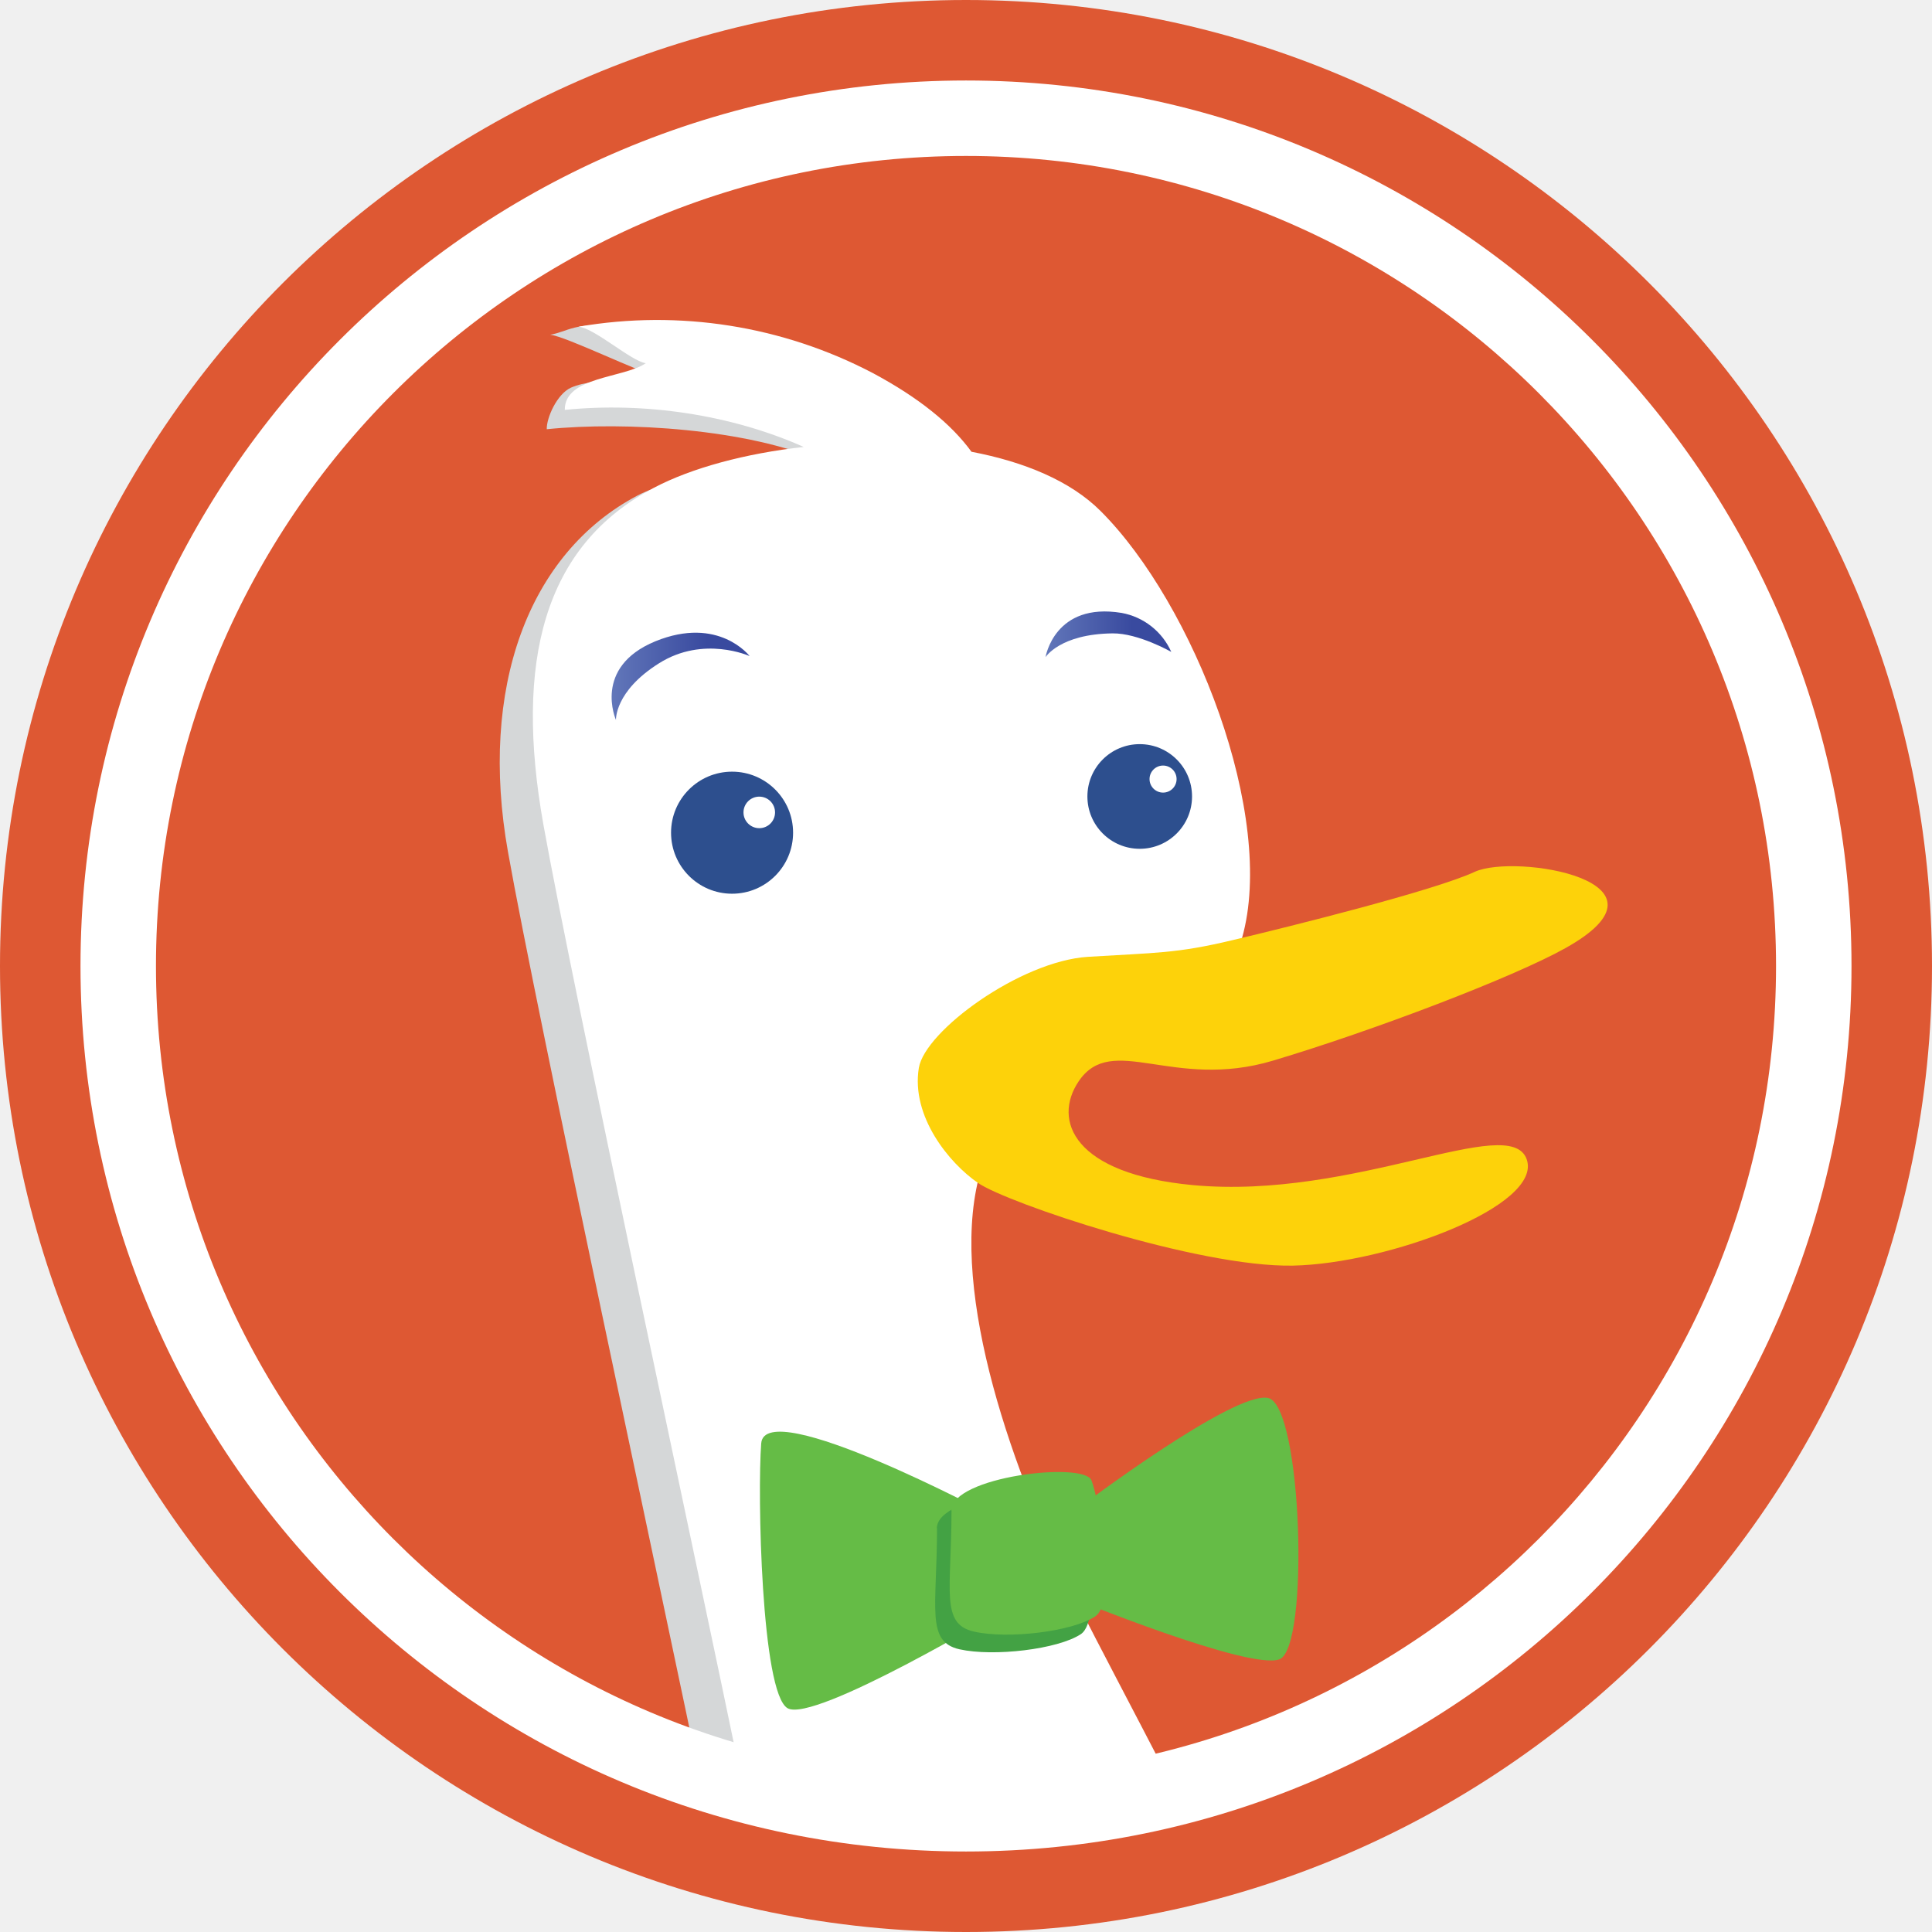
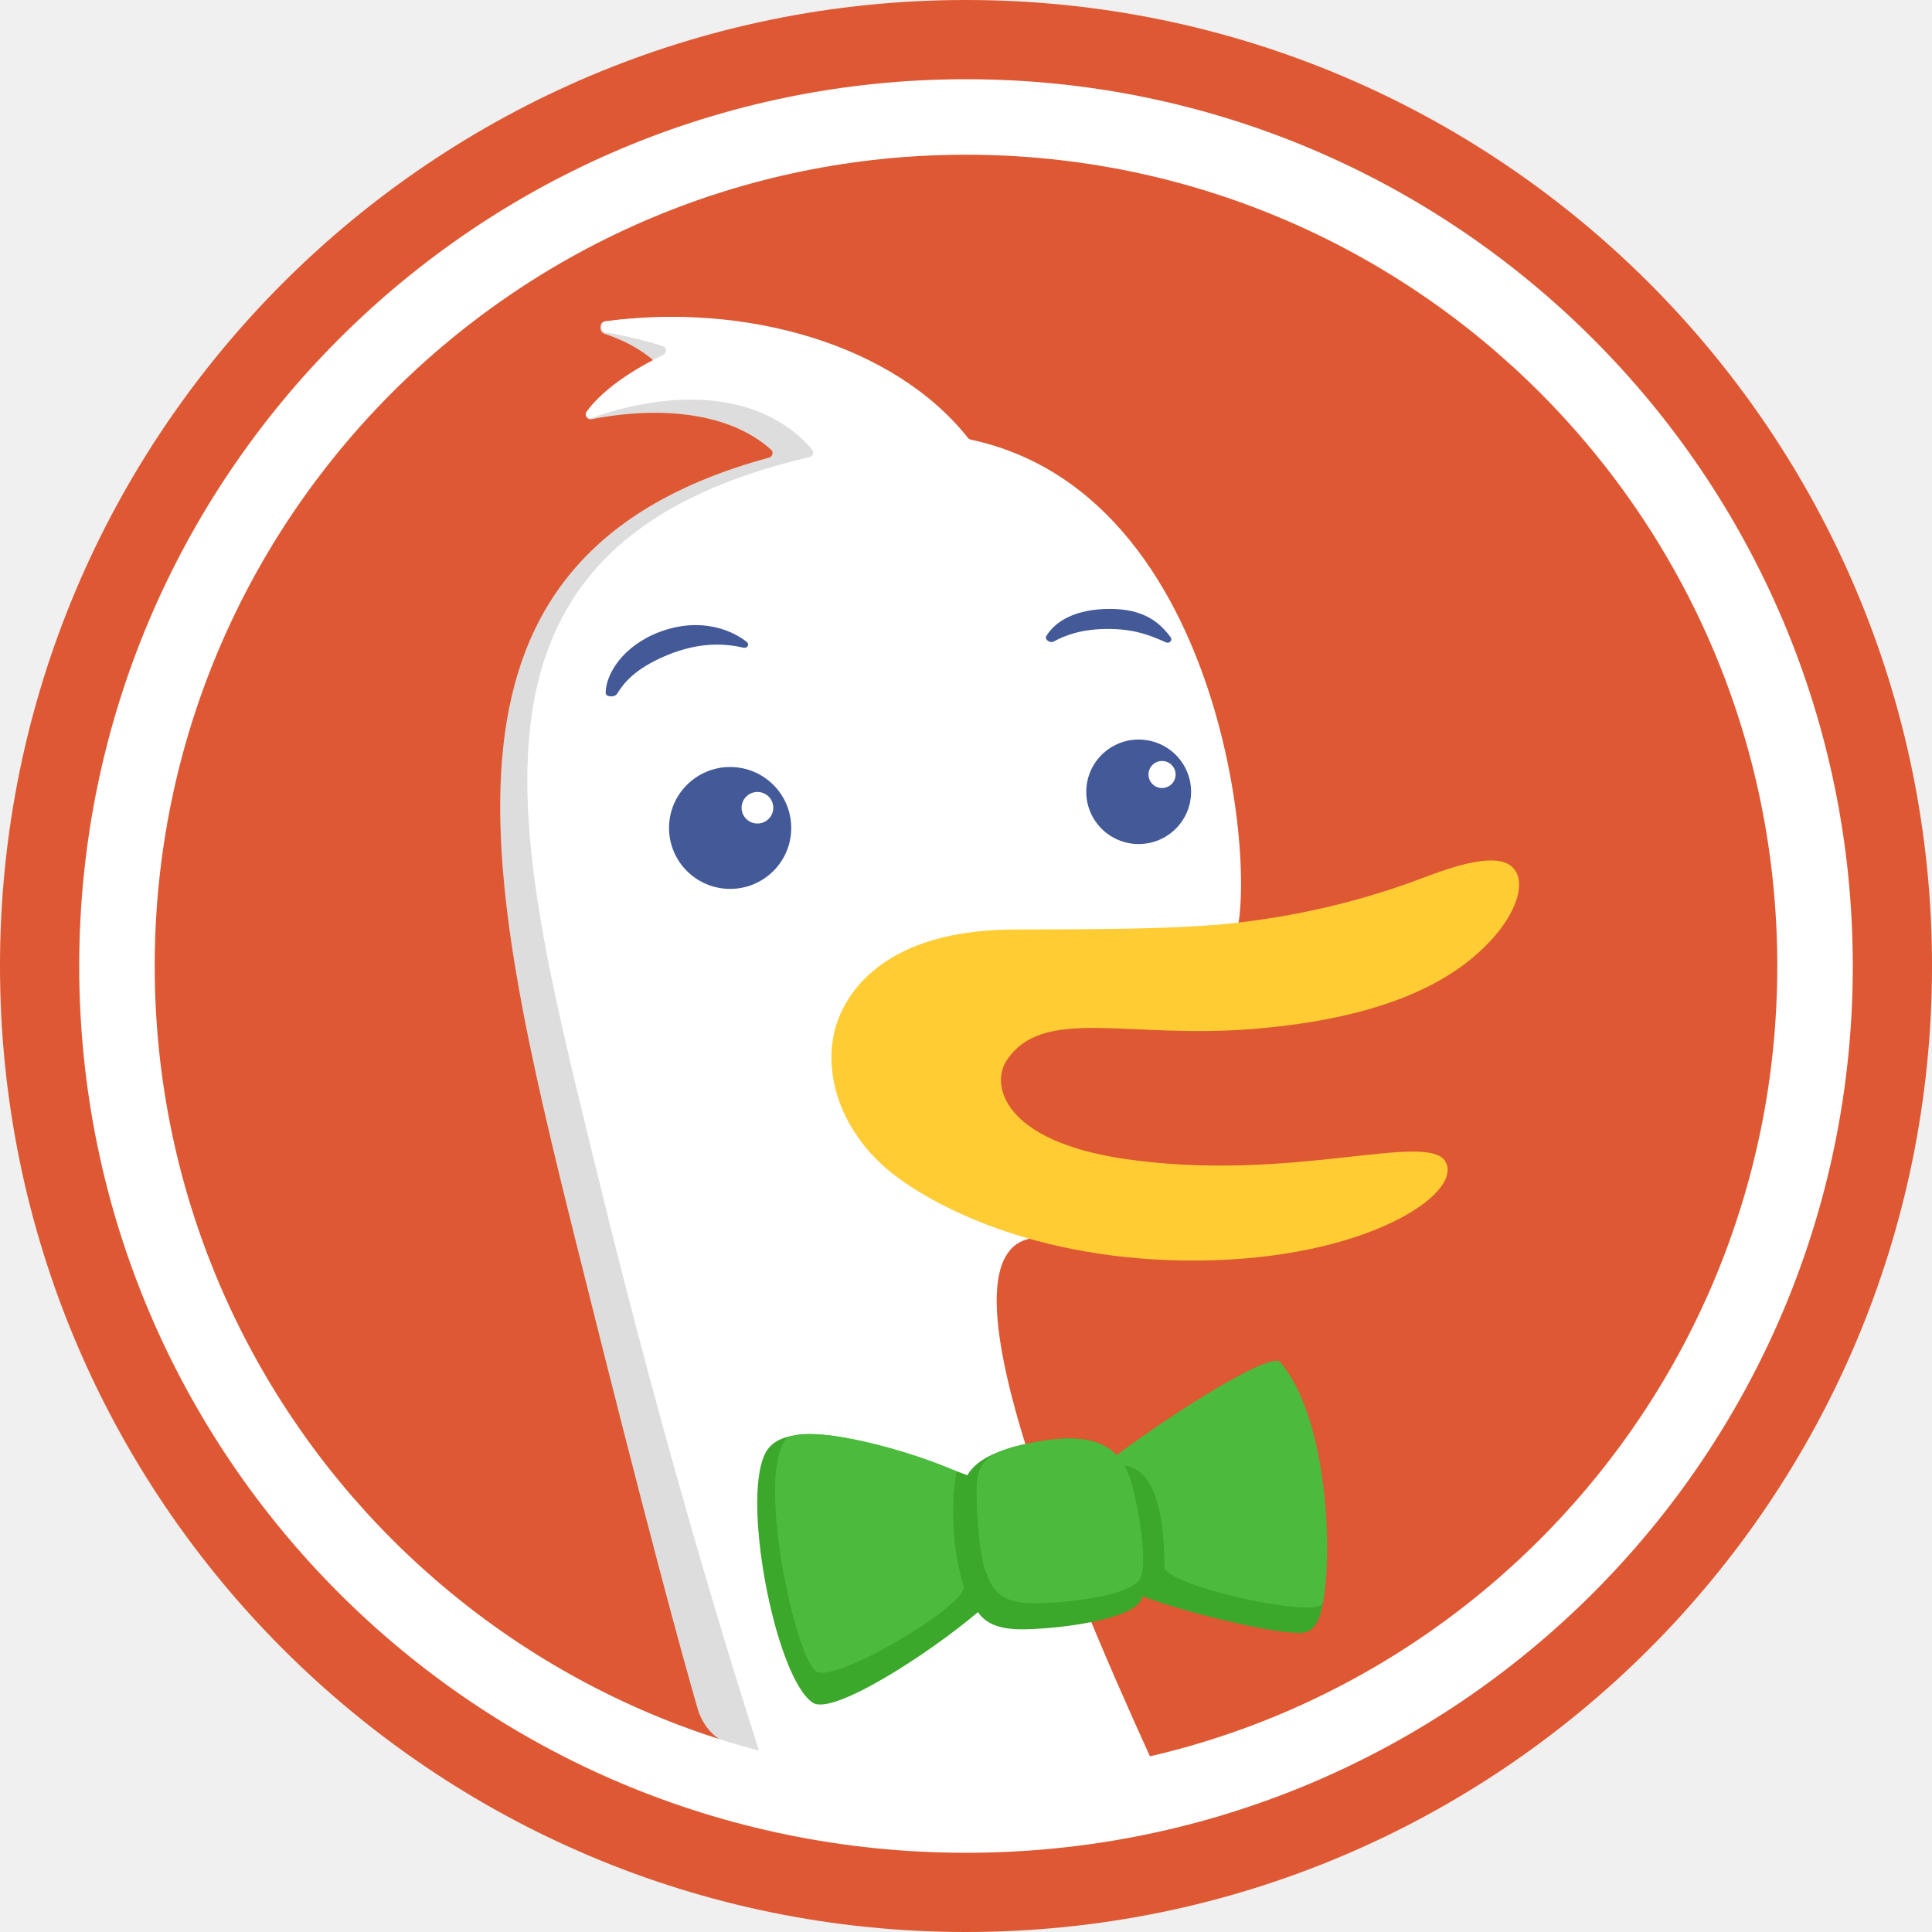
- <svg xmlns="http://www.w3.org/2000/svg" width="24" height="24" viewBox="0 0 128 128" fill="none">
-   <path fill-rule="evenodd" clip-rule="evenodd" d="M64 128C99.346 128 128 99.346 128 64C128 28.654 99.346 0 64 0C28.654 0 0 28.654 0 64C0 99.346 28.654 128 64 128Z" fill="#DE5833" />
-   <mask id="mask0" mask-type="alpha" maskUnits="userSpaceOnUse" x="8" y="8" width="112" height="112">
-     <path fill-rule="evenodd" clip-rule="evenodd" d="M64 119.467C94.633 119.467 119.467 94.633 119.467 64C119.467 33.367 94.633 8.533 64 8.533C33.367 8.533 8.533 33.367 8.533 64C8.533 94.633 33.367 119.467 64 119.467Z" fill="white" />
-   </mask>
-   <g mask="url(#mask0)">
-     <path fill-rule="evenodd" clip-rule="evenodd" d="M75.872 121.131C73.195 115.925 70.635 111.136 69.045 107.968C64.821 99.509 60.576 87.584 62.507 79.893C62.859 78.496 58.528 28.149 55.467 26.528C52.064 24.715 44.672 22.325 40.843 21.685C38.176 21.259 37.568 22.005 36.448 22.176C37.504 22.283 42.528 24.757 43.499 24.896C42.528 25.557 39.659 24.875 37.824 25.685C36.896 26.112 36.203 27.691 36.224 28.437C41.451 27.904 49.621 28.427 54.464 30.571C50.613 31.008 44.768 31.499 42.251 32.821C34.955 36.661 31.733 45.653 33.653 56.427C35.563 67.179 44.021 106.4 46.72 119.499C49.408 132.587 80.331 129.845 75.861 121.131H75.872Z" fill="#D5D7D8" />
-     <path d="M64.832 78.091C62.912 85.781 67.136 97.696 71.371 106.165C72.793 108.995 74.989 113.124 77.351 117.696C71.841 119.061 58.473 120.973 49.077 117.696C46.389 104.629 37.931 65.397 36 54.624C34.08 43.851 36 36.16 43.317 32.32C45.824 30.997 49.408 30.037 53.248 29.611C48.405 27.456 42.667 26.624 37.419 27.157C37.397 24.939 41.312 25.067 42.784 24.064C41.813 23.925 39.403 21.749 38.336 21.643C44.993 20.501 51.841 21.581 57.824 24.715C60.875 26.347 63.029 28.096 64.363 29.931C67.84 30.592 70.912 31.851 72.917 33.856C79.083 40.011 84.587 54.08 82.283 62.165C81.632 64.405 80.149 66.037 78.293 67.392C74.688 70.016 75.328 64.352 66.357 70.219C65.195 70.976 65.195 76.693 64.832 78.091Z" fill="white" />
+ <svg xmlns="http://www.w3.org/2000/svg" width="24" height="24" viewBox="0 0 24 24" fill="none">
+   <path fill-rule="evenodd" clip-rule="evenodd" d="M12 24C18.627 24 24 18.627 24 12C24 5.373 18.627 0 12 0C5.373 0 0 5.373 0 12C0 18.627 5.373 24 12 24Z" fill="#DE5833" />
+   <path fill-rule="evenodd" clip-rule="evenodd" d="M13.688 20.953C13.688 20.859 13.71 20.838 13.412 20.244C12.62 18.658 11.825 16.422 12.187 14.98C12.252 14.718 11.441 5.278 10.867 4.974C10.229 4.634 9.444 4.095 8.726 3.975C8.361 3.916 7.884 3.944 7.51 3.994C7.444 4.003 7.441 4.122 7.504 4.144C7.75 4.227 8.047 4.371 8.223 4.589C8.256 4.631 8.211 4.695 8.158 4.697C7.993 4.704 7.693 4.773 7.297 5.109C7.252 5.148 7.29 5.22 7.348 5.208C8.199 5.04 9.068 5.123 9.58 5.588C9.613 5.619 9.596 5.673 9.552 5.685C5.11 6.892 5.989 10.756 7.172 15.499C8.059 19.056 8.48 20.584 8.666 21.225C8.728 21.44 8.883 21.616 9.097 21.683C10.716 22.196 13.688 22.166 13.688 21.188V20.953Z" fill="#DDDDDD" />
+   <path d="M14.297 21.844C13.758 22.055 12.703 22.148 12.094 22.148C11.2 22.148 9.914 22.008 9.445 21.797C9.156 20.906 8.289 18.144 7.434 14.637C7.406 14.522 7.378 14.408 7.35 14.295L7.349 14.292C6.332 10.137 5.502 6.744 10.055 5.678C10.096 5.669 10.116 5.619 10.089 5.586C9.566 4.967 8.588 4.763 7.351 5.19C7.3 5.208 7.256 5.157 7.287 5.113C7.53 4.779 8.004 4.522 8.238 4.409C8.287 4.386 8.284 4.315 8.232 4.299C8.079 4.251 7.819 4.177 7.525 4.13C7.456 4.119 7.45 4 7.519 3.991C9.273 3.755 11.105 4.281 12.024 5.439C12.033 5.45 12.046 5.458 12.059 5.461C15.425 6.183 15.666 11.505 15.279 11.747C15.202 11.795 14.957 11.767 14.634 11.731C13.324 11.585 10.731 11.294 12.871 15.284C12.892 15.323 12.864 15.375 12.82 15.382C11.613 15.57 13.16 19.352 14.297 21.844Z" fill="white" />
+   <path d="M15.803 17.006C15.546 16.887 14.561 17.594 13.907 18.136C13.77 17.943 13.513 17.802 12.931 17.903C12.422 17.992 12.142 18.114 12.016 18.326C11.213 18.021 9.862 17.552 9.536 18.005C9.179 18.501 9.625 20.848 10.099 21.153C10.346 21.312 11.53 20.551 12.148 20.027C12.247 20.167 12.408 20.247 12.738 20.24C13.237 20.228 14.046 20.112 14.172 19.88C14.18 19.866 14.186 19.849 14.192 19.83C14.827 20.067 15.945 20.319 16.194 20.281C16.845 20.183 16.104 17.145 15.803 17.006Z" fill="#3CA82B" />
+   <path d="M13.967 18.206C13.994 18.254 14.015 18.304 14.034 18.356C14.124 18.609 14.272 19.415 14.161 19.614C14.049 19.813 13.324 19.909 12.877 19.916C12.43 19.924 12.33 19.761 12.239 19.508C12.167 19.305 12.131 18.829 12.132 18.556C12.114 18.151 12.261 18.009 12.945 17.899C13.45 17.817 13.717 17.912 13.872 18.075C14.589 17.539 15.787 16.783 15.904 16.921C16.486 17.61 16.56 19.25 16.434 19.91C16.392 20.126 14.464 19.696 14.464 19.464C14.464 18.498 14.213 18.233 13.967 18.206Z" fill="#4CBA3C" />
+   <path d="M9.743 17.904C9.901 17.654 11.181 17.965 11.884 18.278C11.884 18.278 11.74 18.932 11.97 19.703C12.037 19.929 10.352 20.933 10.133 20.76C9.878 20.561 9.411 18.429 9.743 17.904Z" fill="#4CBA3C" />
+   <path fill-rule="evenodd" clip-rule="evenodd" d="M10.363 12.826C10.466 12.376 10.949 11.527 12.673 11.547C13.545 11.543 14.627 11.547 15.345 11.465C16.412 11.344 17.203 11.086 17.731 10.885C18.477 10.6 18.742 10.664 18.835 10.834C18.937 11.021 18.817 11.344 18.556 11.642C18.058 12.21 17.163 12.65 15.581 12.781C14 12.912 12.952 12.488 12.502 13.178C12.307 13.476 12.457 14.178 13.987 14.399C16.053 14.697 17.75 14.04 17.96 14.437C18.169 14.834 16.962 15.642 14.892 15.659C12.822 15.676 11.529 14.934 11.071 14.566C10.489 14.098 10.229 13.416 10.363 12.826Z" fill="#FFCC33" />
+   <g opacity="0.8">
+     <path d="M12.999 7.899C13.114 7.71 13.37 7.564 13.789 7.564C14.208 7.564 14.405 7.731 14.542 7.916C14.569 7.954 14.527 7.999 14.484 7.98C14.474 7.976 14.463 7.971 14.453 7.966C14.3 7.9 14.111 7.817 13.789 7.813C13.444 7.808 13.227 7.894 13.09 7.969C13.044 7.994 12.971 7.944 12.999 7.899Z" fill="#14307E" />
+     <path d="M8.282 8.141C8.689 7.971 9.009 7.993 9.235 8.046C9.282 8.057 9.315 8.006 9.277 7.975C9.102 7.834 8.709 7.658 8.197 7.849C7.74 8.02 7.525 8.373 7.524 8.606C7.523 8.661 7.636 8.666 7.665 8.619C7.744 8.494 7.875 8.311 8.282 8.141Z" fill="#14307E" />
+     <path fill-rule="evenodd" clip-rule="evenodd" d="M14.145 10.485C13.785 10.485 13.494 10.194 13.494 9.836C13.494 9.478 13.785 9.187 14.145 9.187C14.505 9.187 14.796 9.478 14.796 9.836C14.796 10.194 14.505 10.485 14.145 10.485ZM14.604 9.621C14.604 9.528 14.528 9.453 14.435 9.453C14.342 9.453 14.267 9.528 14.267 9.621C14.267 9.714 14.342 9.789 14.435 9.789C14.529 9.789 14.604 9.714 14.604 9.621Z" fill="#14307E" />
+     <path fill-rule="evenodd" clip-rule="evenodd" d="M9.829 10.285C9.829 10.703 9.49 11.042 9.07 11.042C8.651 11.042 8.311 10.703 8.311 10.285C8.311 9.867 8.651 9.528 9.07 9.528C9.489 9.528 9.829 9.867 9.829 10.285ZM9.606 10.034C9.606 9.926 9.518 9.838 9.409 9.838C9.301 9.838 9.213 9.925 9.212 10.034C9.212 10.142 9.3 10.23 9.409 10.23C9.518 10.23 9.606 10.142 9.606 10.034Z" fill="#14307E" />
  </g>
-   <path fill-rule="evenodd" clip-rule="evenodd" d="M48.501 59.211C50.734 59.211 52.544 57.401 52.544 55.168C52.544 52.935 50.734 51.125 48.501 51.125C46.269 51.125 44.459 52.935 44.459 55.168C44.459 57.401 46.269 59.211 48.501 59.211Z" fill="#2D4F8E" />
-   <path fill-rule="evenodd" clip-rule="evenodd" d="M50.304 54.869C50.881 54.869 51.349 54.401 51.349 53.824C51.349 53.247 50.881 52.779 50.304 52.779C49.727 52.779 49.258 53.247 49.258 53.824C49.258 54.401 49.727 54.869 50.304 54.869Z" fill="white" />
-   <path fill-rule="evenodd" clip-rule="evenodd" d="M75.509 56.235C77.424 56.235 78.976 54.682 78.976 52.768C78.976 50.853 77.424 49.301 75.509 49.301C73.595 49.301 72.043 50.853 72.043 52.768C72.043 54.682 73.595 56.235 75.509 56.235Z" fill="#2D4F8E" />
-   <path fill-rule="evenodd" clip-rule="evenodd" d="M77.056 52.512C77.551 52.512 77.952 52.111 77.952 51.616C77.952 51.121 77.551 50.72 77.056 50.72C76.561 50.72 76.16 51.121 76.16 51.616C76.16 52.111 76.561 52.512 77.056 52.512Z" fill="white" />
-   <path fill-rule="evenodd" clip-rule="evenodd" d="M49.664 43.467C49.664 43.467 46.613 42.08 43.658 43.947C40.704 45.803 40.81 47.701 40.81 47.701C40.81 47.701 39.242 44.203 43.424 42.485C47.616 40.779 49.664 43.467 49.664 43.467V43.467Z" fill="url(#paint0_linear)" />
-   <path fill-rule="evenodd" clip-rule="evenodd" d="M77.6 43.189C77.6 43.189 75.413 41.941 73.707 41.963C70.219 42.005 69.269 43.541 69.269 43.541C69.269 43.541 69.856 39.872 74.315 40.608C75.769 40.874 76.998 41.84 77.6 43.189Z" fill="url(#paint1_linear)" />
-   <path fill-rule="evenodd" clip-rule="evenodd" d="M60.875 70.752C61.28 68.299 67.595 63.68 72.075 63.392C76.555 63.115 77.941 63.179 81.675 62.283C85.419 61.397 95.051 58.997 97.707 57.76C100.373 56.533 111.68 58.368 103.712 62.816C100.267 64.747 90.976 68.288 84.331 70.272C77.696 72.256 73.675 68.373 71.467 71.637C69.717 74.229 71.115 77.781 79.04 78.517C89.749 79.509 100.011 73.696 101.141 76.789C102.272 79.883 91.947 83.723 85.653 83.851C79.36 83.968 66.688 79.691 64.789 78.368C62.88 77.056 60.352 73.963 60.875 70.752V70.752Z" fill="#FDD20A" />
-   <path fill-rule="evenodd" clip-rule="evenodd" d="M84.021 92.621C81.76 92.119 71.477 99.895 71.477 99.895H71.488L71.008 105.869C71.008 105.869 82.763 110.679 84.768 109.933C86.773 109.165 86.272 93.132 84.021 92.621ZM50.432 95.629C50.677 92.375 65.717 100.407 65.717 100.407L65.728 100.397L66.475 106.669C66.475 106.669 53.941 114.178 52.181 113.175C50.432 112.173 50.176 98.892 50.432 95.629Z" fill="#65BC46" />
-   <path fill-rule="evenodd" clip-rule="evenodd" d="M62.08 101.25C62.08 106.509 61.322 108.77 63.573 109.271C65.835 109.773 70.091 109.271 71.605 108.269C73.099 107.266 71.85 100.503 71.349 99.245C70.848 97.986 62.069 98.989 62.069 101.25H62.08Z" fill="#43A244" />
-   <path fill-rule="evenodd" clip-rule="evenodd" d="M63.04 100.087C63.04 105.346 62.282 107.596 64.533 108.098C66.784 108.61 71.04 108.098 72.555 107.095C74.058 106.092 72.811 99.33 72.309 98.071C71.808 96.812 63.029 97.826 63.029 100.076L63.04 100.087Z" fill="#65BC46" />
-   <path fill-rule="evenodd" clip-rule="evenodd" d="M64 117.667C93.639 117.667 117.667 93.639 117.667 64C117.667 34.361 93.639 10.333 64 10.333C34.361 10.333 10.333 34.361 10.333 64C10.333 93.639 34.361 117.667 64 117.667ZM64 122.667C96.401 122.667 122.667 96.401 122.667 64C122.667 31.599 96.401 5.333 64 5.333C31.599 5.333 5.333 31.599 5.333 64C5.333 96.401 31.599 122.667 64 122.667Z" fill="white" />
-   <defs>
-     <linearGradient id="paint0_linear" x1="40.523" y1="47.702" x2="49.664" y2="47.702" gradientUnits="userSpaceOnUse">
-       <stop offset="0.01" stop-color="#6176B9" />
-       <stop offset="0.69" stop-color="#394A9F" />
-     </linearGradient>
-     <linearGradient id="paint1_linear" x1="69.269" y1="43.542" x2="77.6" y2="43.542" gradientUnits="userSpaceOnUse">
-       <stop offset="0.01" stop-color="#6176B9" />
-       <stop offset="0.69" stop-color="#394A9F" />
-     </linearGradient>
-   </defs>
+   <path fill-rule="evenodd" clip-rule="evenodd" d="M12 22.078C17.566 22.078 22.078 17.566 22.078 12C22.078 6.434 17.566 1.922 12 1.922C6.434 1.922 1.922 6.434 1.922 12C1.922 17.566 6.434 22.078 12 22.078ZM12 23.016C18.084 23.016 23.016 18.084 23.016 12C23.016 5.916 18.084 0.984 12 0.984C5.916 0.984 0.984 5.916 0.984 12C0.984 18.084 5.916 23.016 12 23.016Z" fill="white" />
</svg>
